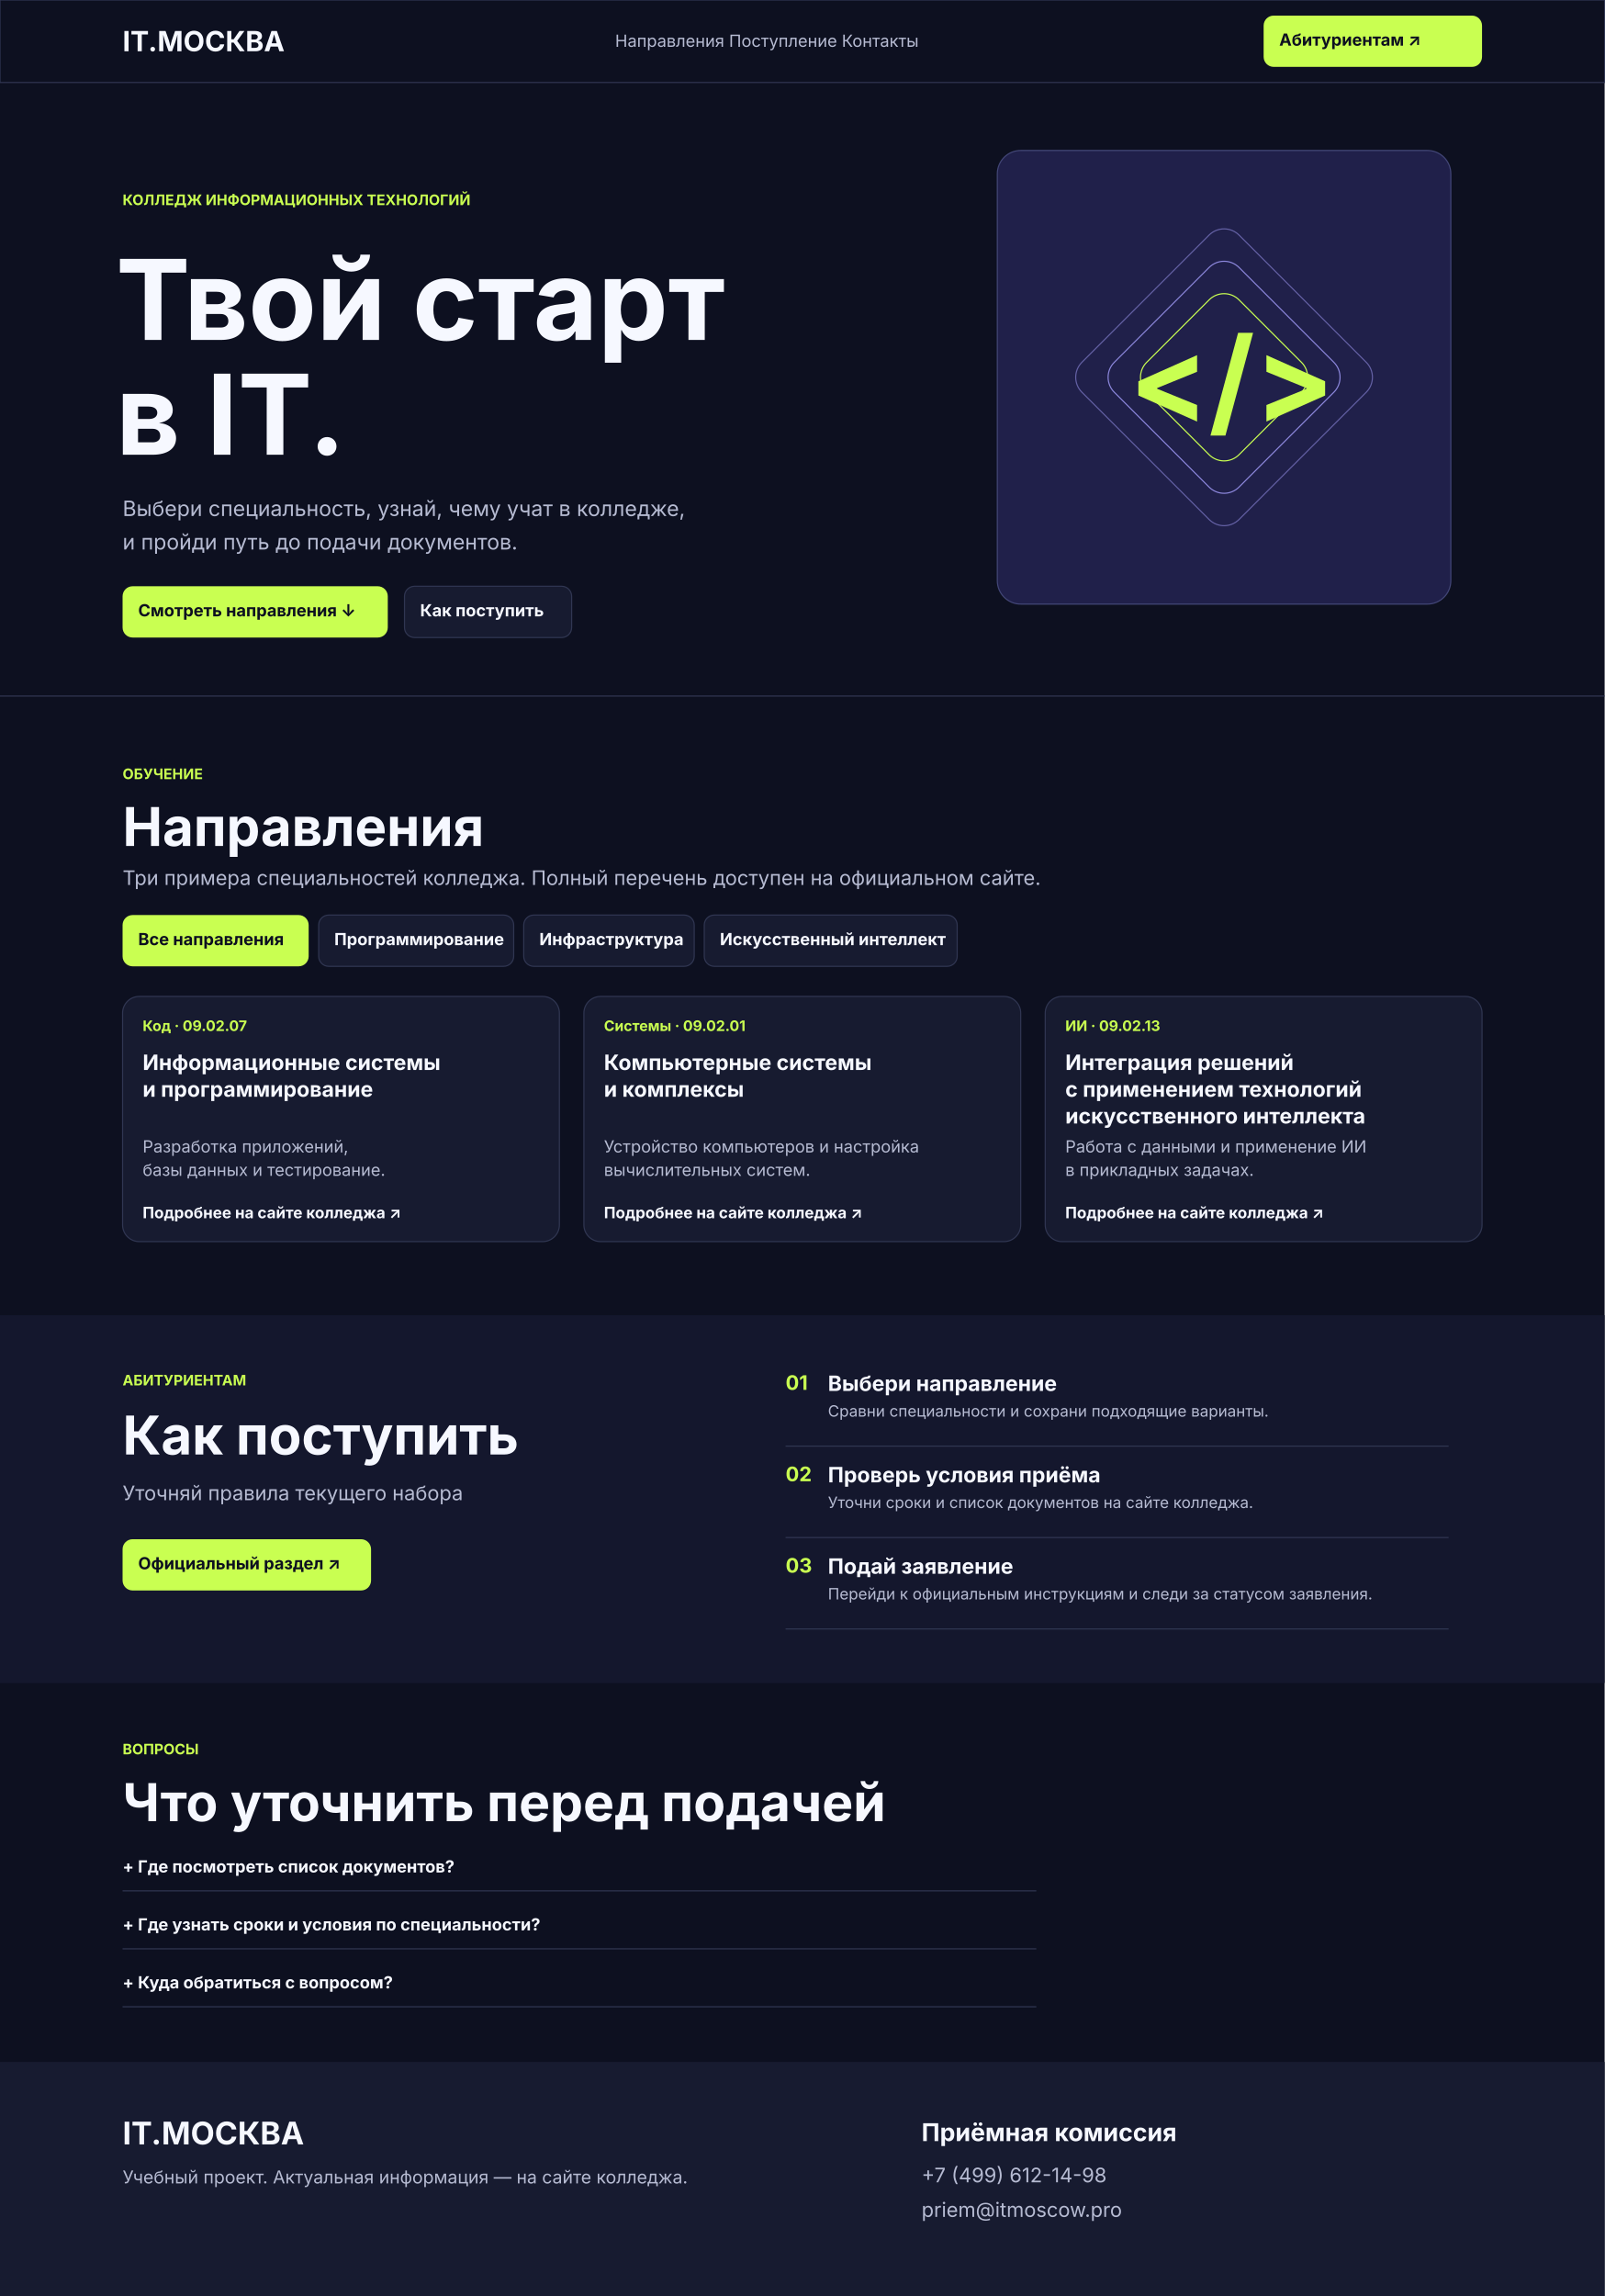
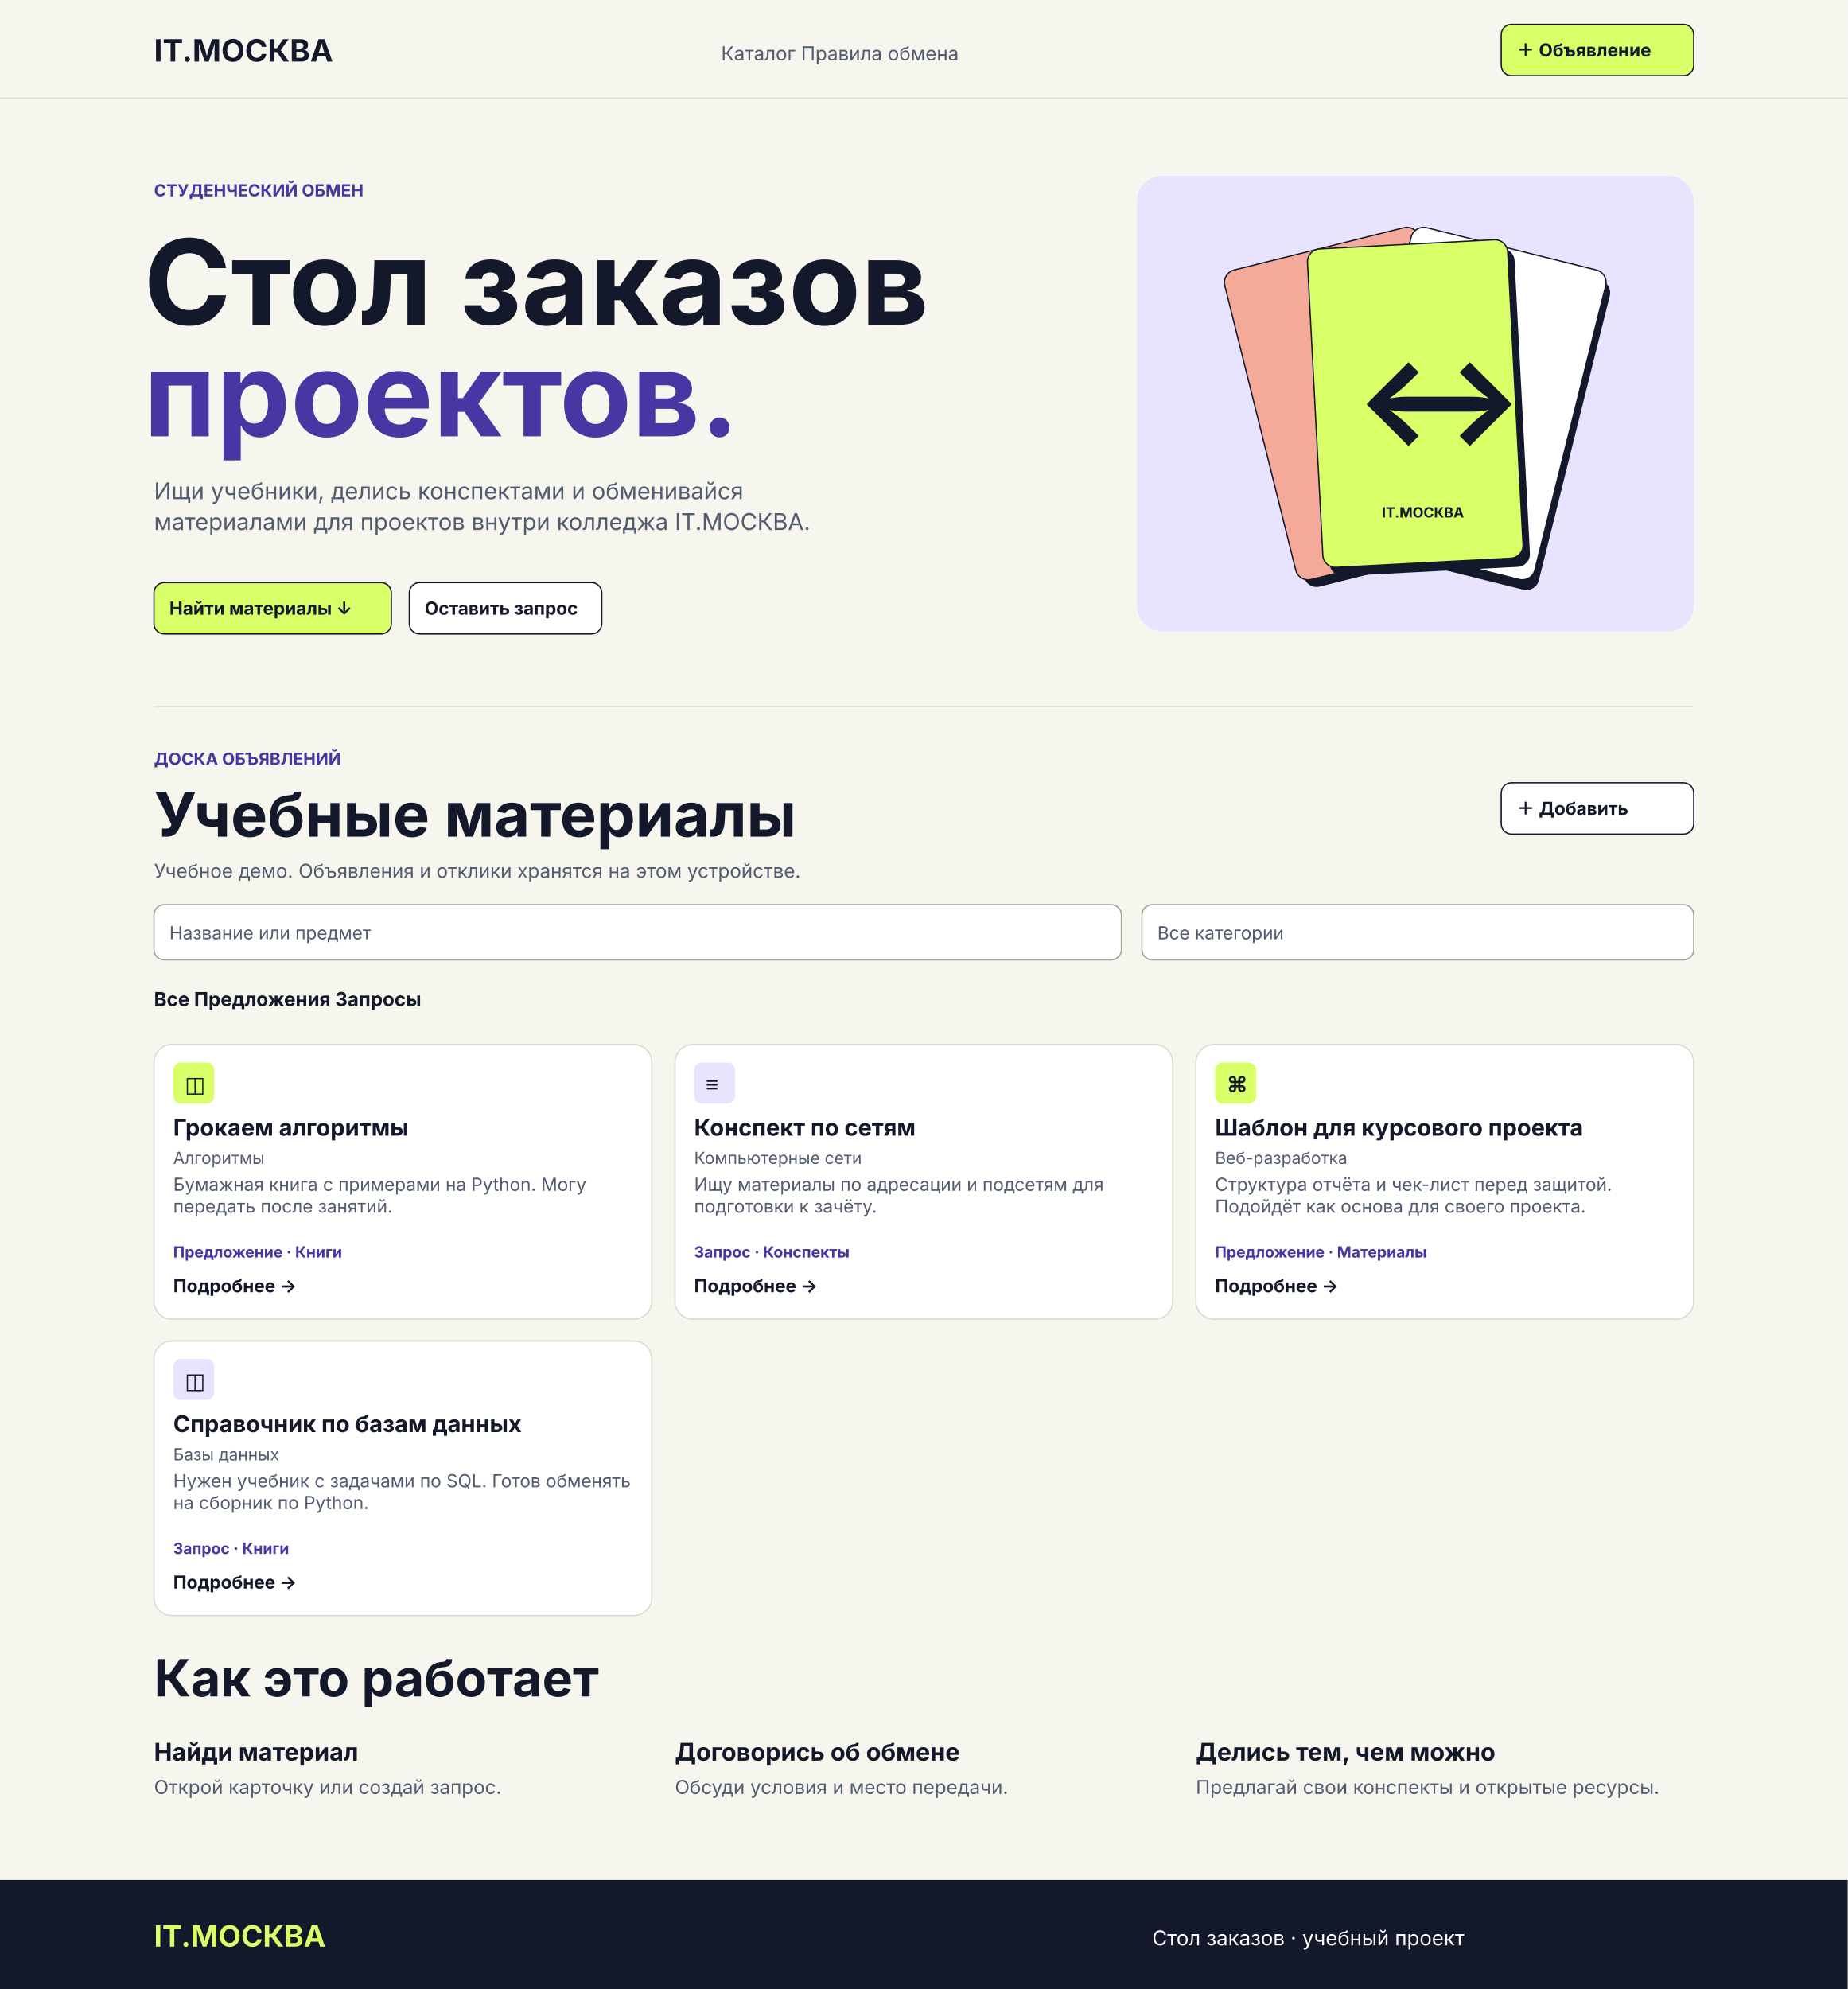
- <svg xmlns="http://www.w3.org/2000/svg" width="1440" height="2060">
-   <rect width="100%" height="100%" fill="#0D1020" />
-   <rect x="0" y="0" width="1440" height="74" rx="0" fill="#0D1020" stroke="#303652" />
-   <text x="110" y="46" fill="#F6F8FF" font-family="Inter, Arial, sans-serif" font-size="25" font-weight="700">IT.МОСКВА</text>
-   <text x="552" y="42" fill="#B6BBD2" font-family="Inter, Arial, sans-serif" font-size="15" font-weight="400">Направления      Поступление      Контакты</text>
-   <rect x="1134" y="14" width="196" height="46" rx="9" fill="#C9FF51" stroke="none" />
-   <text x="1148" y="41" fill="#0D1020" font-family="Inter, Arial, sans-serif" font-size="15" font-weight="700">Абитуриентам ↗</text>
-   <text x="110" y="184" fill="#C9FF51" font-family="Inter, Arial, sans-serif" font-size="13" font-weight="700">КОЛЛЕДЖ ИНФОРМАЦИОННЫХ ТЕХНОЛОГИЙ</text>
-   <text x="104" y="305" fill="#F6F8FF" font-family="Inter, Arial, sans-serif" font-size="100" font-weight="700">Твой старт</text>
-   <text x="104" y="408" fill="#F6F8FF" font-family="Inter, Arial, sans-serif" font-size="100" font-weight="700">в IT.</text>
-   <text x="110" y="463" fill="#B6BBD2" font-family="Inter, Arial, sans-serif" font-size="19" font-weight="400">Выбери специальность, узнай, чему учат в колледже,</text>
-   <text x="110" y="493" fill="#B6BBD2" font-family="Inter, Arial, sans-serif" font-size="19" font-weight="400">и пройди путь до подачи документов.</text>
-   <rect x="110" y="526" width="238" height="46" rx="9" fill="#C9FF51" stroke="none" />
-   <text x="124" y="553" fill="#0D1020" font-family="Inter, Arial, sans-serif" font-size="15" font-weight="700">Смотреть направления ↓</text>
-   <rect x="363" y="526" width="150" height="46" rx="9" fill="#171B30" stroke="#303652" />
-   <text x="377" y="553" fill="#F6F8FF" font-family="Inter, Arial, sans-serif" font-size="15" font-weight="700">Как поступить</text>
-   <rect x="895" y="135" width="407" height="407" rx="21" fill="#20204A" stroke="#424677" />
-   <rect x="998.785" y="238.785" width="199.43" height="199.43" rx="19" fill="none" stroke="#6461A5" transform="rotate(45 1098.5 338.5)" />
-   <rect x="1019.338" y="259.339" width="158.323" height="158.323" rx="19" fill="none" stroke="#8C87DC" transform="rotate(45 1098.5 338.5)" />
-   <rect x="1039.892" y="279.892" width="117.216" height="117.216" rx="19" fill="none" stroke="#C9FF51" transform="rotate(45 1098.5 338.5)" />
-   <text x="1013.03" y="379.2" fill="#C9FF51" font-family="Inter, Arial, sans-serif" font-size="105.82" font-weight="700">&lt;/&gt;</text>
-   <rect x="0" y="624" width="1440" height="1" rx="0" fill="#303652" stroke="none" />
-   <text x="110" y="699" fill="#C9FF51" font-family="Inter, Arial, sans-serif" font-size="13" font-weight="700">ОБУЧЕНИЕ</text>
-   <text x="110" y="759" fill="#F6F8FF" font-family="Inter, Arial, sans-serif" font-size="48" font-weight="700">Направления</text>
-   <text x="110" y="794" fill="#B6BBD2" font-family="Inter, Arial, sans-serif" font-size="18" font-weight="400">Три примера специальностей колледжа. Полный перечень доступен на официальном сайте.</text>
-   <rect x="110" y="821" width="167" height="46" rx="9" fill="#C9FF51" stroke="none" />
-   <text x="124" y="848" fill="#0D1020" font-family="Inter, Arial, sans-serif" font-size="15" font-weight="700">Все направления</text>
-   <rect x="286" y="821" width="175" height="46" rx="9" fill="#171B30" stroke="#303652" />
-   <text x="300" y="848" fill="#F6F8FF" font-family="Inter, Arial, sans-serif" font-size="15" font-weight="700">Программирование</text>
-   <rect x="470" y="821" width="153" height="46" rx="9" fill="#171B30" stroke="#303652" />
-   <text x="484" y="848" fill="#F6F8FF" font-family="Inter, Arial, sans-serif" font-size="15" font-weight="700">Инфраструктура</text>
-   <rect x="632" y="821" width="227" height="46" rx="9" fill="#171B30" stroke="#303652" />
-   <text x="646" y="848" fill="#F6F8FF" font-family="Inter, Arial, sans-serif" font-size="15" font-weight="700">Искусственный интеллект</text>
-   <rect x="110" y="894" width="392" height="220" rx="15" fill="#171B30" stroke="#303652" />
-   <text x="128" y="925" fill="#C9FF51" font-family="Inter, Arial, sans-serif" font-size="13" font-weight="700">Код · 09.02.07</text>
-   <text x="128" y="960" fill="#F6F8FF" font-family="Inter, Arial, sans-serif" font-size="19" font-weight="700">Информационные системы</text>
-   <text x="128" y="984" fill="#F6F8FF" font-family="Inter, Arial, sans-serif" font-size="19" font-weight="700">и программирование</text>
-   <text x="128" y="1034" fill="#B6BBD2" font-family="Inter, Arial, sans-serif" font-size="15" font-weight="400">Разработка приложений,</text>
-   <text x="128" y="1055" fill="#B6BBD2" font-family="Inter, Arial, sans-serif" font-size="15" font-weight="400">базы данных и тестирование.</text>
-   <text x="128" y="1093" fill="#F6F8FF" font-family="Inter, Arial, sans-serif" font-size="14" font-weight="700">Подробнее на сайте колледжа ↗</text>
-   <rect x="524" y="894" width="392" height="220" rx="15" fill="#171B30" stroke="#303652" />
-   <text x="542" y="925" fill="#C9FF51" font-family="Inter, Arial, sans-serif" font-size="13" font-weight="700">Системы · 09.02.01</text>
-   <text x="542" y="960" fill="#F6F8FF" font-family="Inter, Arial, sans-serif" font-size="19" font-weight="700">Компьютерные системы</text>
-   <text x="542" y="984" fill="#F6F8FF" font-family="Inter, Arial, sans-serif" font-size="19" font-weight="700">и комплексы</text>
-   <text x="542" y="1034" fill="#B6BBD2" font-family="Inter, Arial, sans-serif" font-size="15" font-weight="400">Устройство компьютеров и настройка</text>
-   <text x="542" y="1055" fill="#B6BBD2" font-family="Inter, Arial, sans-serif" font-size="15" font-weight="400">вычислительных систем.</text>
-   <text x="542" y="1093" fill="#F6F8FF" font-family="Inter, Arial, sans-serif" font-size="14" font-weight="700">Подробнее на сайте колледжа ↗</text>
-   <rect x="938" y="894" width="392" height="220" rx="15" fill="#171B30" stroke="#303652" />
-   <text x="956" y="925" fill="#C9FF51" font-family="Inter, Arial, sans-serif" font-size="13" font-weight="700">ИИ · 09.02.13</text>
-   <text x="956" y="960" fill="#F6F8FF" font-family="Inter, Arial, sans-serif" font-size="19" font-weight="700">Интеграция решений</text>
-   <text x="956" y="984" fill="#F6F8FF" font-family="Inter, Arial, sans-serif" font-size="19" font-weight="700">с применением технологий</text>
-   <text x="956" y="1008" fill="#F6F8FF" font-family="Inter, Arial, sans-serif" font-size="19" font-weight="700">искусственного интеллекта</text>
-   <text x="956" y="1034" fill="#B6BBD2" font-family="Inter, Arial, sans-serif" font-size="15" font-weight="400">Работа с данными и применение ИИ</text>
-   <text x="956" y="1055" fill="#B6BBD2" font-family="Inter, Arial, sans-serif" font-size="15" font-weight="400">в прикладных задачах.</text>
-   <text x="956" y="1093" fill="#F6F8FF" font-family="Inter, Arial, sans-serif" font-size="14" font-weight="700">Подробнее на сайте колледжа ↗</text>
-   <rect x="0" y="1180" width="1440" height="330" rx="0" fill="#14172D" stroke="none" />
-   <text x="110" y="1243" fill="#C9FF51" font-family="Inter, Arial, sans-serif" font-size="13" font-weight="700">АБИТУРИЕНТАМ</text>
-   <text x="110" y="1305" fill="#F6F8FF" font-family="Inter, Arial, sans-serif" font-size="48" font-weight="700">Как поступить</text>
-   <text x="110" y="1346" fill="#B6BBD2" font-family="Inter, Arial, sans-serif" font-size="18" font-weight="400">Уточняй правила текущего набора</text>
-   <rect x="110" y="1381" width="223" height="46" rx="9" fill="#C9FF51" stroke="none" />
-   <text x="124" y="1408" fill="#0D1020" font-family="Inter, Arial, sans-serif" font-size="15" font-weight="700">Официальный раздел ↗</text>
-   <text x="705" y="1247" fill="#C9FF51" font-family="Inter, Arial, sans-serif" font-size="18" font-weight="700">01</text>
-   <text x="743" y="1248" fill="#F6F8FF" font-family="Inter, Arial, sans-serif" font-size="19" font-weight="700">Выбери направление</text>
-   <text x="743" y="1271" fill="#B6BBD2" font-family="Inter, Arial, sans-serif" font-size="14" font-weight="400">Сравни специальности и сохрани подходящие варианты.</text>
-   <rect x="705" y="1297" width="595" height="1" rx="0" fill="#303652" stroke="none" />
-   <text x="705" y="1329" fill="#C9FF51" font-family="Inter, Arial, sans-serif" font-size="18" font-weight="700">02</text>
-   <text x="743" y="1330" fill="#F6F8FF" font-family="Inter, Arial, sans-serif" font-size="19" font-weight="700">Проверь условия приёма</text>
-   <text x="743" y="1353" fill="#B6BBD2" font-family="Inter, Arial, sans-serif" font-size="14" font-weight="400">Уточни сроки и список документов на сайте колледжа.</text>
-   <rect x="705" y="1379" width="595" height="1" rx="0" fill="#303652" stroke="none" />
-   <text x="705" y="1411" fill="#C9FF51" font-family="Inter, Arial, sans-serif" font-size="18" font-weight="700">03</text>
-   <text x="743" y="1412" fill="#F6F8FF" font-family="Inter, Arial, sans-serif" font-size="19" font-weight="700">Подай заявление</text>
-   <text x="743" y="1435" fill="#B6BBD2" font-family="Inter, Arial, sans-serif" font-size="14" font-weight="400">Перейди к официальным инструкциям и следи за статусом заявления.</text>
-   <rect x="705" y="1461" width="595" height="1" rx="0" fill="#303652" stroke="none" />
-   <text x="110" y="1574" fill="#C9FF51" font-family="Inter, Arial, sans-serif" font-size="13" font-weight="700">ВОПРОСЫ</text>
-   <text x="110" y="1634" fill="#F6F8FF" font-family="Inter, Arial, sans-serif" font-size="47" font-weight="700">Что уточнить перед подачей</text>
-   <text x="110" y="1680" fill="#F6F8FF" font-family="Inter, Arial, sans-serif" font-size="15" font-weight="700">+   Где посмотреть список документов?</text>
-   <rect x="110" y="1696" width="820" height="1" rx="0" fill="#303652" stroke="none" />
-   <text x="110" y="1732" fill="#F6F8FF" font-family="Inter, Arial, sans-serif" font-size="15" font-weight="700">+   Где узнать сроки и условия по специальности?</text>
-   <rect x="110" y="1748" width="820" height="1" rx="0" fill="#303652" stroke="none" />
-   <text x="110" y="1784" fill="#F6F8FF" font-family="Inter, Arial, sans-serif" font-size="15" font-weight="700">+   Куда обратиться с вопросом?</text>
-   <rect x="110" y="1800" width="820" height="1" rx="0" fill="#303652" stroke="none" />
-   <rect x="0" y="1850" width="1440" height="210" rx="0" fill="#171B30" stroke="none" />
-   <text x="110" y="1924" fill="#F6F8FF" font-family="Inter, Arial, sans-serif" font-size="28" font-weight="700">IT.МОСКВА</text>
-   <text x="110" y="1959" fill="#B6BBD2" font-family="Inter, Arial, sans-serif" font-size="16" font-weight="400">Учебный проект. Актуальная информация — на сайте колледжа.</text>
-   <text x="827" y="1921" fill="#F6F8FF" font-family="Inter, Arial, sans-serif" font-size="22" font-weight="700">Приёмная комиссия</text>
-   <text x="827" y="1958" fill="#B6BBD2" font-family="Inter, Arial, sans-serif" font-size="18" font-weight="400">+7 (499) 612-14-98</text>
-   <text x="827" y="1989" fill="#B6BBD2" font-family="Inter, Arial, sans-serif" font-size="18" font-weight="400">priem@itmoscow.pro</text>
+ <svg xmlns="http://www.w3.org/2000/svg" width="1440" height="1550" viewBox="0 0 1440 1550">
+   <rect x="0" y="0" width="1440" height="1550" rx="0" fill="#F6F6EF" stroke="none" />
+   <text x="120" y="48" fill="#14182B" font-family="Inter,Arial,sans-serif" font-size="24" font-weight="700">IT.МОСКВА</text>
+   <text x="562" y="47" fill="#525B70" font-family="Inter,Arial,sans-serif" font-size="15" font-weight="400">Каталог      Правила обмена</text>
+   <rect x="1170" y="19" width="150" height="40" rx="8" fill="#D9FF68" stroke="#14182B" />
+   <text x="1182" y="44" fill="#14182B" font-family="Inter,Arial,sans-serif" font-size="14" font-weight="700">＋ Объявление</text>
+   <rect x="0" y="76" width="1440" height="1" rx="0" fill="#D8DBD1" stroke="none" />
+   <text x="120" y="153" fill="#4A36A3" font-family="Inter,Arial,sans-serif" font-size="13" font-weight="700">СТУДЕНЧЕСКИЙ ОБМЕН</text>
+   <text x="112" y="253" fill="#14182B" font-family="Inter,Arial,sans-serif" font-size="92" font-weight="700">Стол заказов</text>
+   <text x="112" y="340" fill="#4A36A3" font-family="Inter,Arial,sans-serif" font-size="92" font-weight="700">проектов.</text>
+   <text x="120" y="389" fill="#525B70" font-family="Inter,Arial,sans-serif" font-size="18" font-weight="400">Ищи учебники, делись конспектами и обменивайся</text>
+   <text x="120" y="413" fill="#525B70" font-family="Inter,Arial,sans-serif" font-size="18" font-weight="400">материалами для проектов внутри колледжа IT.МОСКВА.</text>
+   <rect x="120" y="454" width="185" height="40" rx="8" fill="#D9FF68" stroke="#14182B" />
+   <text x="132" y="479" fill="#14182B" font-family="Inter,Arial,sans-serif" font-size="14" font-weight="700">Найти материалы ↓</text>
+   <rect x="319" y="454" width="150" height="40" rx="8" fill="#FFFFFF" stroke="#14182B" />
+   <text x="331" y="479" fill="#14182B" font-family="Inter,Arial,sans-serif" font-size="14" font-weight="700">Оставить запрос</text>
+   <rect x="886" y="137" width="434" height="355" rx="20" fill="#E8E4FF" stroke="none" />
+   <g transform="rotate(-14 1058.0 314.5)">
+     <rect x="984.88" y="197.25" width="156.24" height="248.5" rx="10" fill="#14182B" stroke="none" />
+     <rect x="979.88" y="190.25" width="156.24" height="248.5" rx="10" fill="#F4A999" stroke="#14182B" />
+   </g>
+   <g transform="rotate(14 1148.0 314.5)">
+     <rect x="1074.88" y="197.25" width="156.24" height="248.5" rx="10" fill="#14182B" stroke="none" />
+     <rect x="1069.88" y="190.25" width="156.24" height="248.5" rx="10" fill="#FFFFFF" stroke="#14182B" />
+   </g>
+   <g transform="rotate(-3 1103.0 314.5)">
+     <rect x="1029.88" y="197.25" width="156.24" height="248.5" rx="10" fill="#14182B" stroke="none" />
+     <rect x="1024.88" y="190.25" width="156.24" height="248.5" rx="10" fill="#D9FF68" stroke="#14182B" />
+   </g>
+   <text x="1055.26" y="346.45" fill="#14182B" font-family="Inter,Arial,sans-serif" font-size="99" font-weight="700">↔</text>
+   <text x="1076.96" y="403.25" fill="#14182B" font-family="Inter,Arial,sans-serif" font-size="11" font-weight="700">IT.МОСКВА</text>
+   <rect x="120" y="550" width="1200" height="1" rx="0" fill="#D8DBD1" stroke="none" />
+   <text x="120" y="596" fill="#4A36A3" font-family="Inter,Arial,sans-serif" font-size="13" font-weight="700">ДОСКА ОБЪЯВЛЕНИЙ</text>
+   <text x="120" y="652" fill="#14182B" font-family="Inter,Arial,sans-serif" font-size="48" font-weight="700">Учебные материалы</text>
+   <rect x="1170" y="610" width="150" height="40" rx="8" fill="#FFFFFF" stroke="#14182B" />
+   <text x="1182" y="635" fill="#14182B" font-family="Inter,Arial,sans-serif" font-size="14" font-weight="700">＋ Добавить</text>
+   <text x="120" y="684" fill="#525B70" font-family="Inter,Arial,sans-serif" font-size="15" font-weight="400">Учебное демо. Объявления и отклики хранятся на этом устройстве.</text>
+   <rect x="120" y="705" width="754" height="43" rx="8" fill="#FFFFFF" stroke="#9EA498" />
+   <text x="132" y="732" fill="#525B70" font-family="Inter,Arial,sans-serif" font-size="14" font-weight="400">Название или предмет</text>
+   <rect x="890" y="705" width="430" height="43" rx="8" fill="#FFFFFF" stroke="#9EA498" />
+   <text x="902" y="732" fill="#525B70" font-family="Inter,Arial,sans-serif" font-size="14" font-weight="400">Все категории</text>
+   <text x="120" y="784" fill="#14182B" font-family="Inter,Arial,sans-serif" font-size="15" font-weight="700">Все     Предложения     Запросы</text>
+   <rect x="120" y="814" width="388" height="214" rx="14" fill="#FFFFFF" stroke="#D8DBD1" />
+   <rect x="135" y="828" width="32" height="32" rx="6" fill="#D9FF68" stroke="none" />
+   <text x="144" y="851" fill="#14182B" font-family="Inter,Arial,sans-serif" font-size="17" font-weight="700">◫</text>
+   <text x="135" y="885" fill="#14182B" font-family="Inter,Arial,sans-serif" font-size="18" font-weight="700">Грокаем алгоритмы</text>
+   <text x="135" y="907" fill="#525B70" font-family="Inter,Arial,sans-serif" font-size="13" font-weight="400">Алгоритмы</text>
+   <text x="135" y="928" fill="#525B70" font-family="Inter,Arial,sans-serif" font-size="14" font-weight="400">Бумажная книга с примерами на Python. Могу</text>
+   <text x="135" y="945" fill="#525B70" font-family="Inter,Arial,sans-serif" font-size="14" font-weight="400">передать после занятий.</text>
+   <text x="135" y="980" fill="#4A36A3" font-family="Inter,Arial,sans-serif" font-size="12" font-weight="700">Предложение · Книги</text>
+   <text x="135" y="1007" fill="#14182B" font-family="Inter,Arial,sans-serif" font-size="14" font-weight="700">Подробнее →</text>
+   <rect x="526" y="814" width="388" height="214" rx="14" fill="#FFFFFF" stroke="#D8DBD1" />
+   <rect x="541" y="828" width="32" height="32" rx="6" fill="#E8E4FF" stroke="none" />
+   <text x="550" y="851" fill="#14182B" font-family="Inter,Arial,sans-serif" font-size="17" font-weight="700">≡</text>
+   <text x="541" y="885" fill="#14182B" font-family="Inter,Arial,sans-serif" font-size="18" font-weight="700">Конспект по сетям</text>
+   <text x="541" y="907" fill="#525B70" font-family="Inter,Arial,sans-serif" font-size="13" font-weight="400">Компьютерные сети</text>
+   <text x="541" y="928" fill="#525B70" font-family="Inter,Arial,sans-serif" font-size="14" font-weight="400">Ищу материалы по адресации и подсетям для</text>
+   <text x="541" y="945" fill="#525B70" font-family="Inter,Arial,sans-serif" font-size="14" font-weight="400">подготовки к зачёту.</text>
+   <text x="541" y="980" fill="#4A36A3" font-family="Inter,Arial,sans-serif" font-size="12" font-weight="700">Запрос · Конспекты</text>
+   <text x="541" y="1007" fill="#14182B" font-family="Inter,Arial,sans-serif" font-size="14" font-weight="700">Подробнее →</text>
+   <rect x="932" y="814" width="388" height="214" rx="14" fill="#FFFFFF" stroke="#D8DBD1" />
+   <rect x="947" y="828" width="32" height="32" rx="6" fill="#D9FF68" stroke="none" />
+   <text x="956" y="851" fill="#14182B" font-family="Inter,Arial,sans-serif" font-size="17" font-weight="700">⌘</text>
+   <text x="947" y="885" fill="#14182B" font-family="Inter,Arial,sans-serif" font-size="18" font-weight="700">Шаблон для курсового проекта</text>
+   <text x="947" y="907" fill="#525B70" font-family="Inter,Arial,sans-serif" font-size="13" font-weight="400">Веб-разработка</text>
+   <text x="947" y="928" fill="#525B70" font-family="Inter,Arial,sans-serif" font-size="14" font-weight="400">Структура отчёта и чек-лист перед защитой.</text>
+   <text x="947" y="945" fill="#525B70" font-family="Inter,Arial,sans-serif" font-size="14" font-weight="400">Подойдёт как основа для своего проекта.</text>
+   <text x="947" y="980" fill="#4A36A3" font-family="Inter,Arial,sans-serif" font-size="12" font-weight="700">Предложение · Материалы</text>
+   <text x="947" y="1007" fill="#14182B" font-family="Inter,Arial,sans-serif" font-size="14" font-weight="700">Подробнее →</text>
+   <rect x="120" y="1045" width="388" height="214" rx="14" fill="#FFFFFF" stroke="#D8DBD1" />
+   <rect x="135" y="1059" width="32" height="32" rx="6" fill="#E8E4FF" stroke="none" />
+   <text x="144" y="1082" fill="#14182B" font-family="Inter,Arial,sans-serif" font-size="17" font-weight="700">◫</text>
+   <text x="135" y="1116" fill="#14182B" font-family="Inter,Arial,sans-serif" font-size="18" font-weight="700">Справочник по базам данных</text>
+   <text x="135" y="1138" fill="#525B70" font-family="Inter,Arial,sans-serif" font-size="13" font-weight="400">Базы данных</text>
+   <text x="135" y="1159" fill="#525B70" font-family="Inter,Arial,sans-serif" font-size="14" font-weight="400">Нужен учебник с задачами по SQL. Готов обменять</text>
+   <text x="135" y="1176" fill="#525B70" font-family="Inter,Arial,sans-serif" font-size="14" font-weight="400">на сборник по Python.</text>
+   <text x="135" y="1211" fill="#4A36A3" font-family="Inter,Arial,sans-serif" font-size="12" font-weight="700">Запрос · Книги</text>
+   <text x="135" y="1238" fill="#14182B" font-family="Inter,Arial,sans-serif" font-size="14" font-weight="700">Подробнее →</text>
+   <text x="120" y="1322" fill="#14182B" font-family="Inter,Arial,sans-serif" font-size="40" font-weight="700">Как это работает</text>
+   <text x="120" y="1372" fill="#14182B" font-family="Inter,Arial,sans-serif" font-size="19" font-weight="700">Найди материал</text>
+   <text x="120" y="1398" fill="#525B70" font-family="Inter,Arial,sans-serif" font-size="15" font-weight="400">Открой карточку или создай запрос.</text>
+   <text x="526" y="1372" fill="#14182B" font-family="Inter,Arial,sans-serif" font-size="19" font-weight="700">Договорись об обмене</text>
+   <text x="526" y="1398" fill="#525B70" font-family="Inter,Arial,sans-serif" font-size="15" font-weight="400">Обсуди условия и место передачи.</text>
+   <text x="932" y="1372" fill="#14182B" font-family="Inter,Arial,sans-serif" font-size="19" font-weight="700">Делись тем, чем можно</text>
+   <text x="932" y="1398" fill="#525B70" font-family="Inter,Arial,sans-serif" font-size="15" font-weight="400">Предлагай свои конспекты и открытые ресурсы.</text>
+   <rect x="0" y="1465" width="1440" height="85" rx="0" fill="#14182B" stroke="none" />
+   <text x="120" y="1517" fill="#D9FF68" font-family="Inter,Arial,sans-serif" font-size="23" font-weight="700">IT.МОСКВА</text>
+   <text x="898" y="1516" fill="#FFFFFF" font-family="Inter,Arial,sans-serif" font-size="16" font-weight="400">Стол заказов · учебный проект</text>
</svg>
